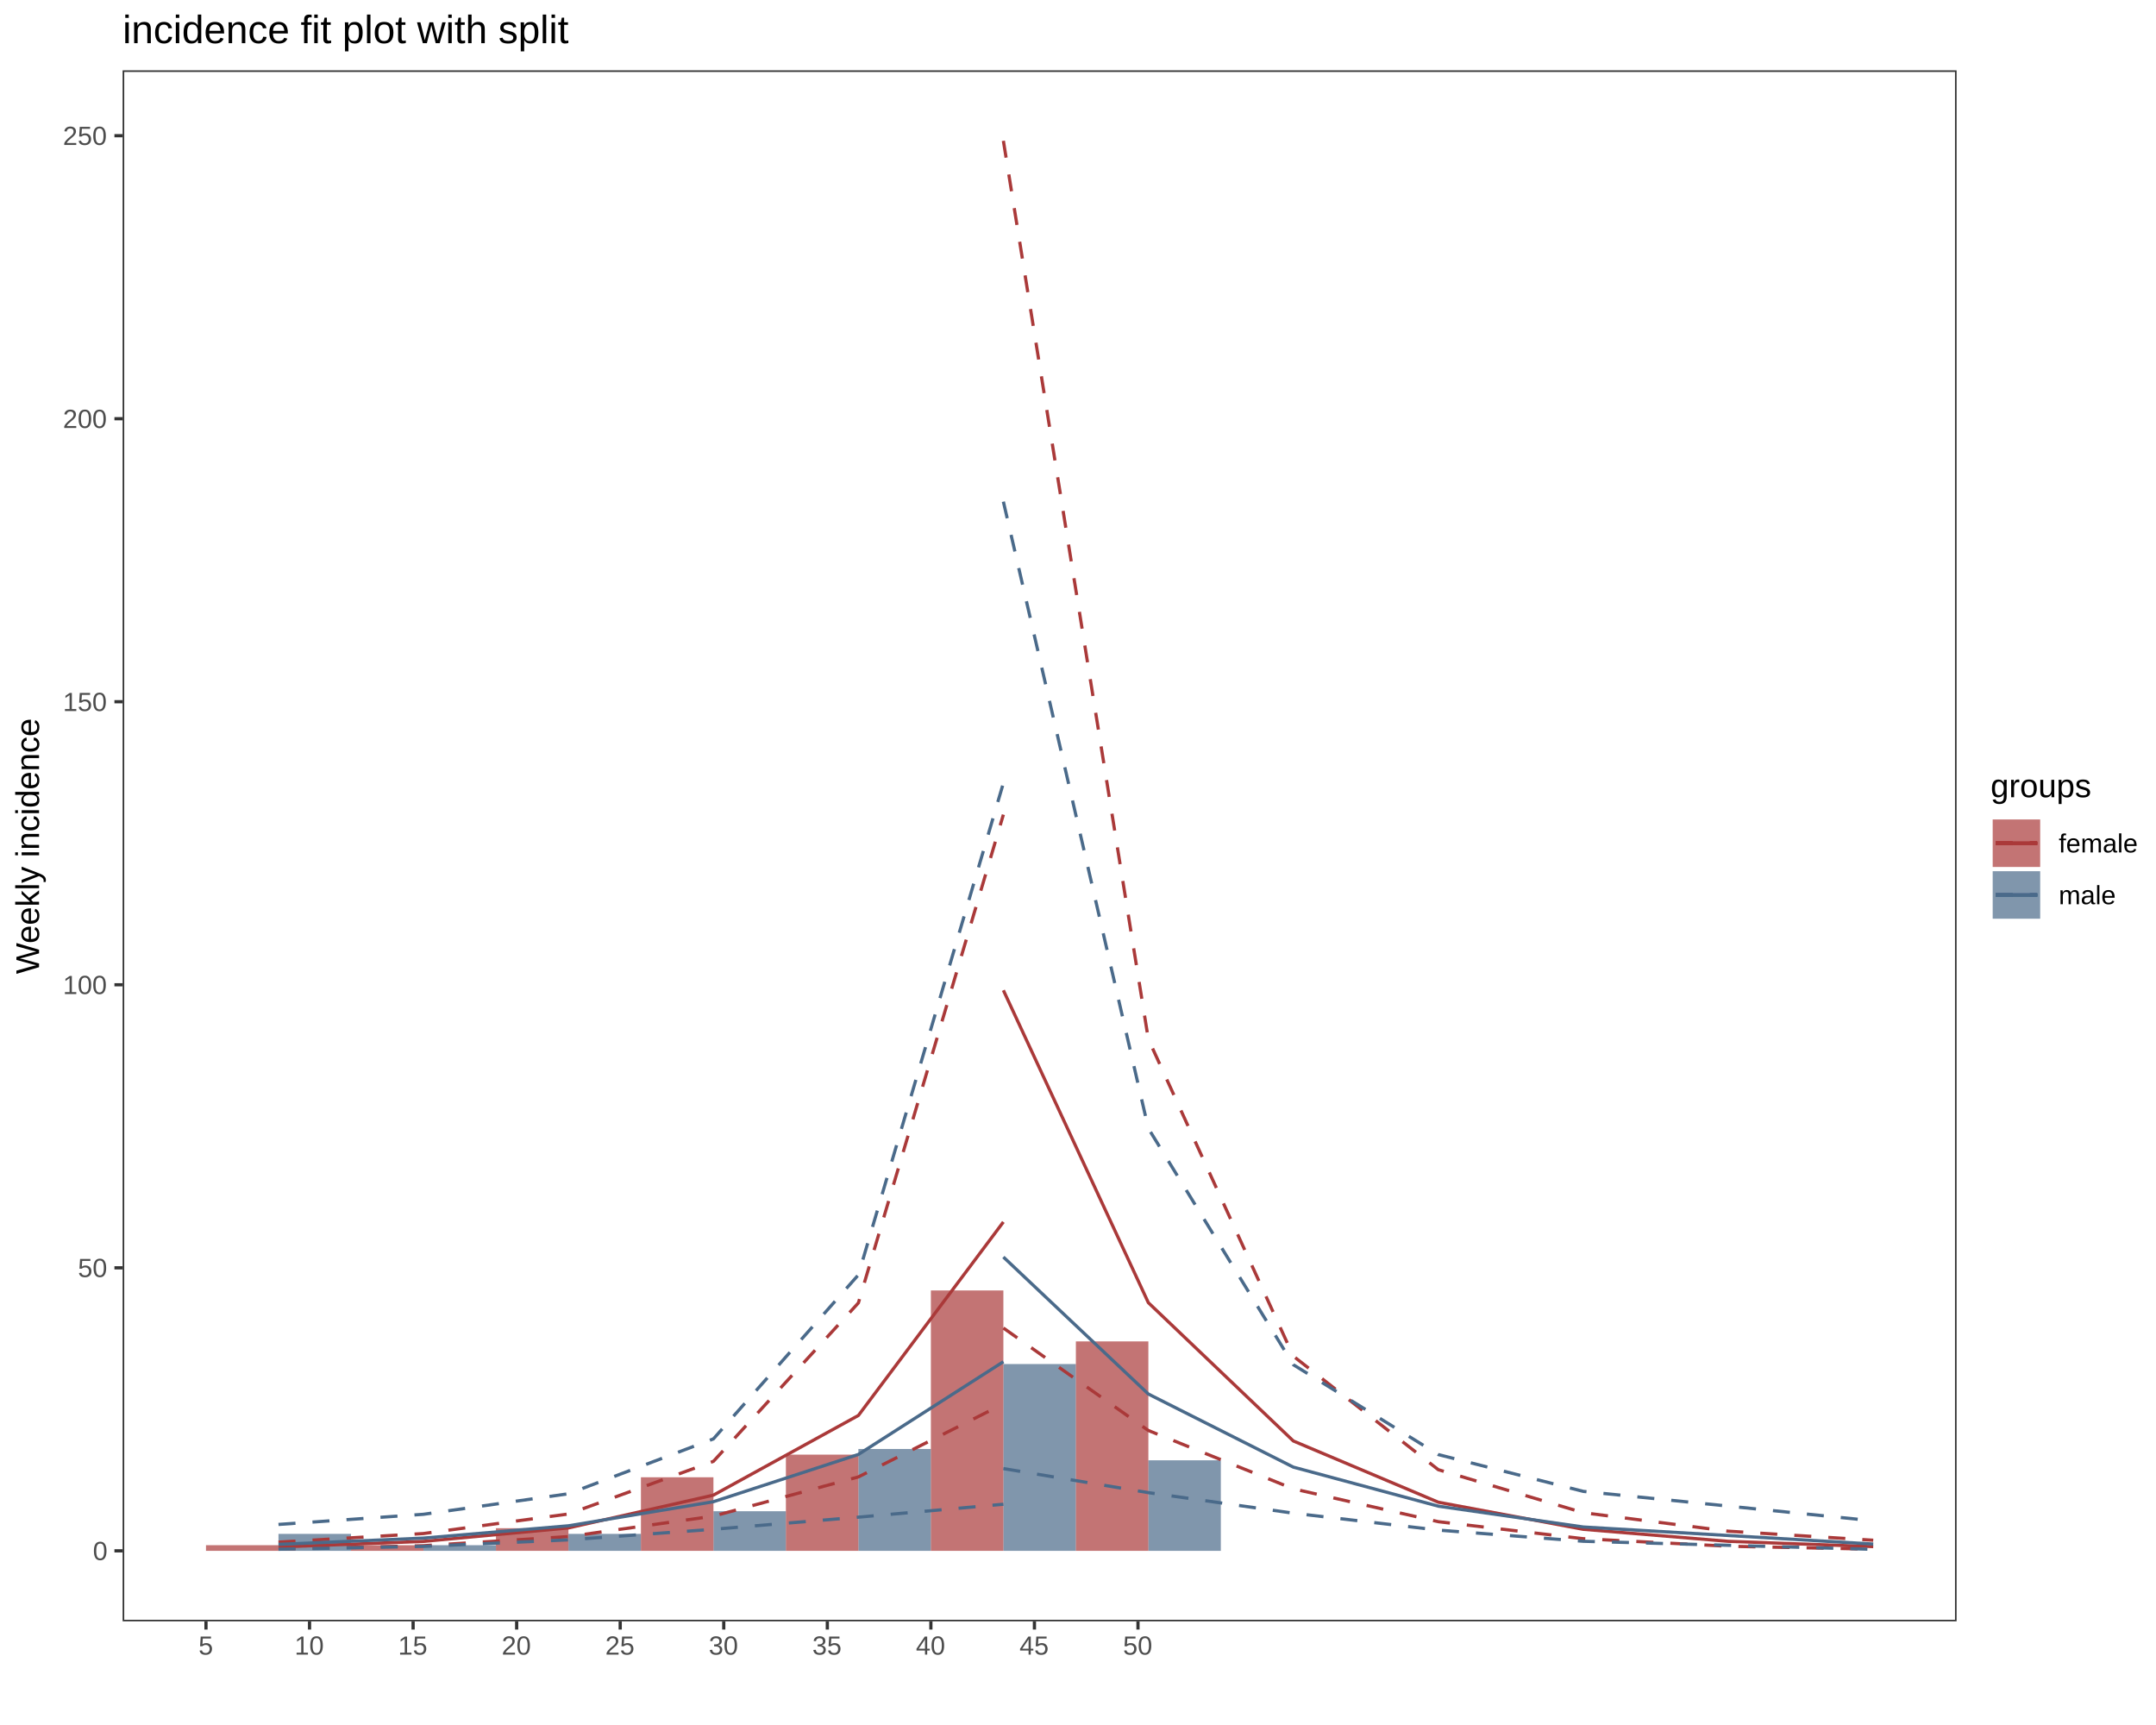
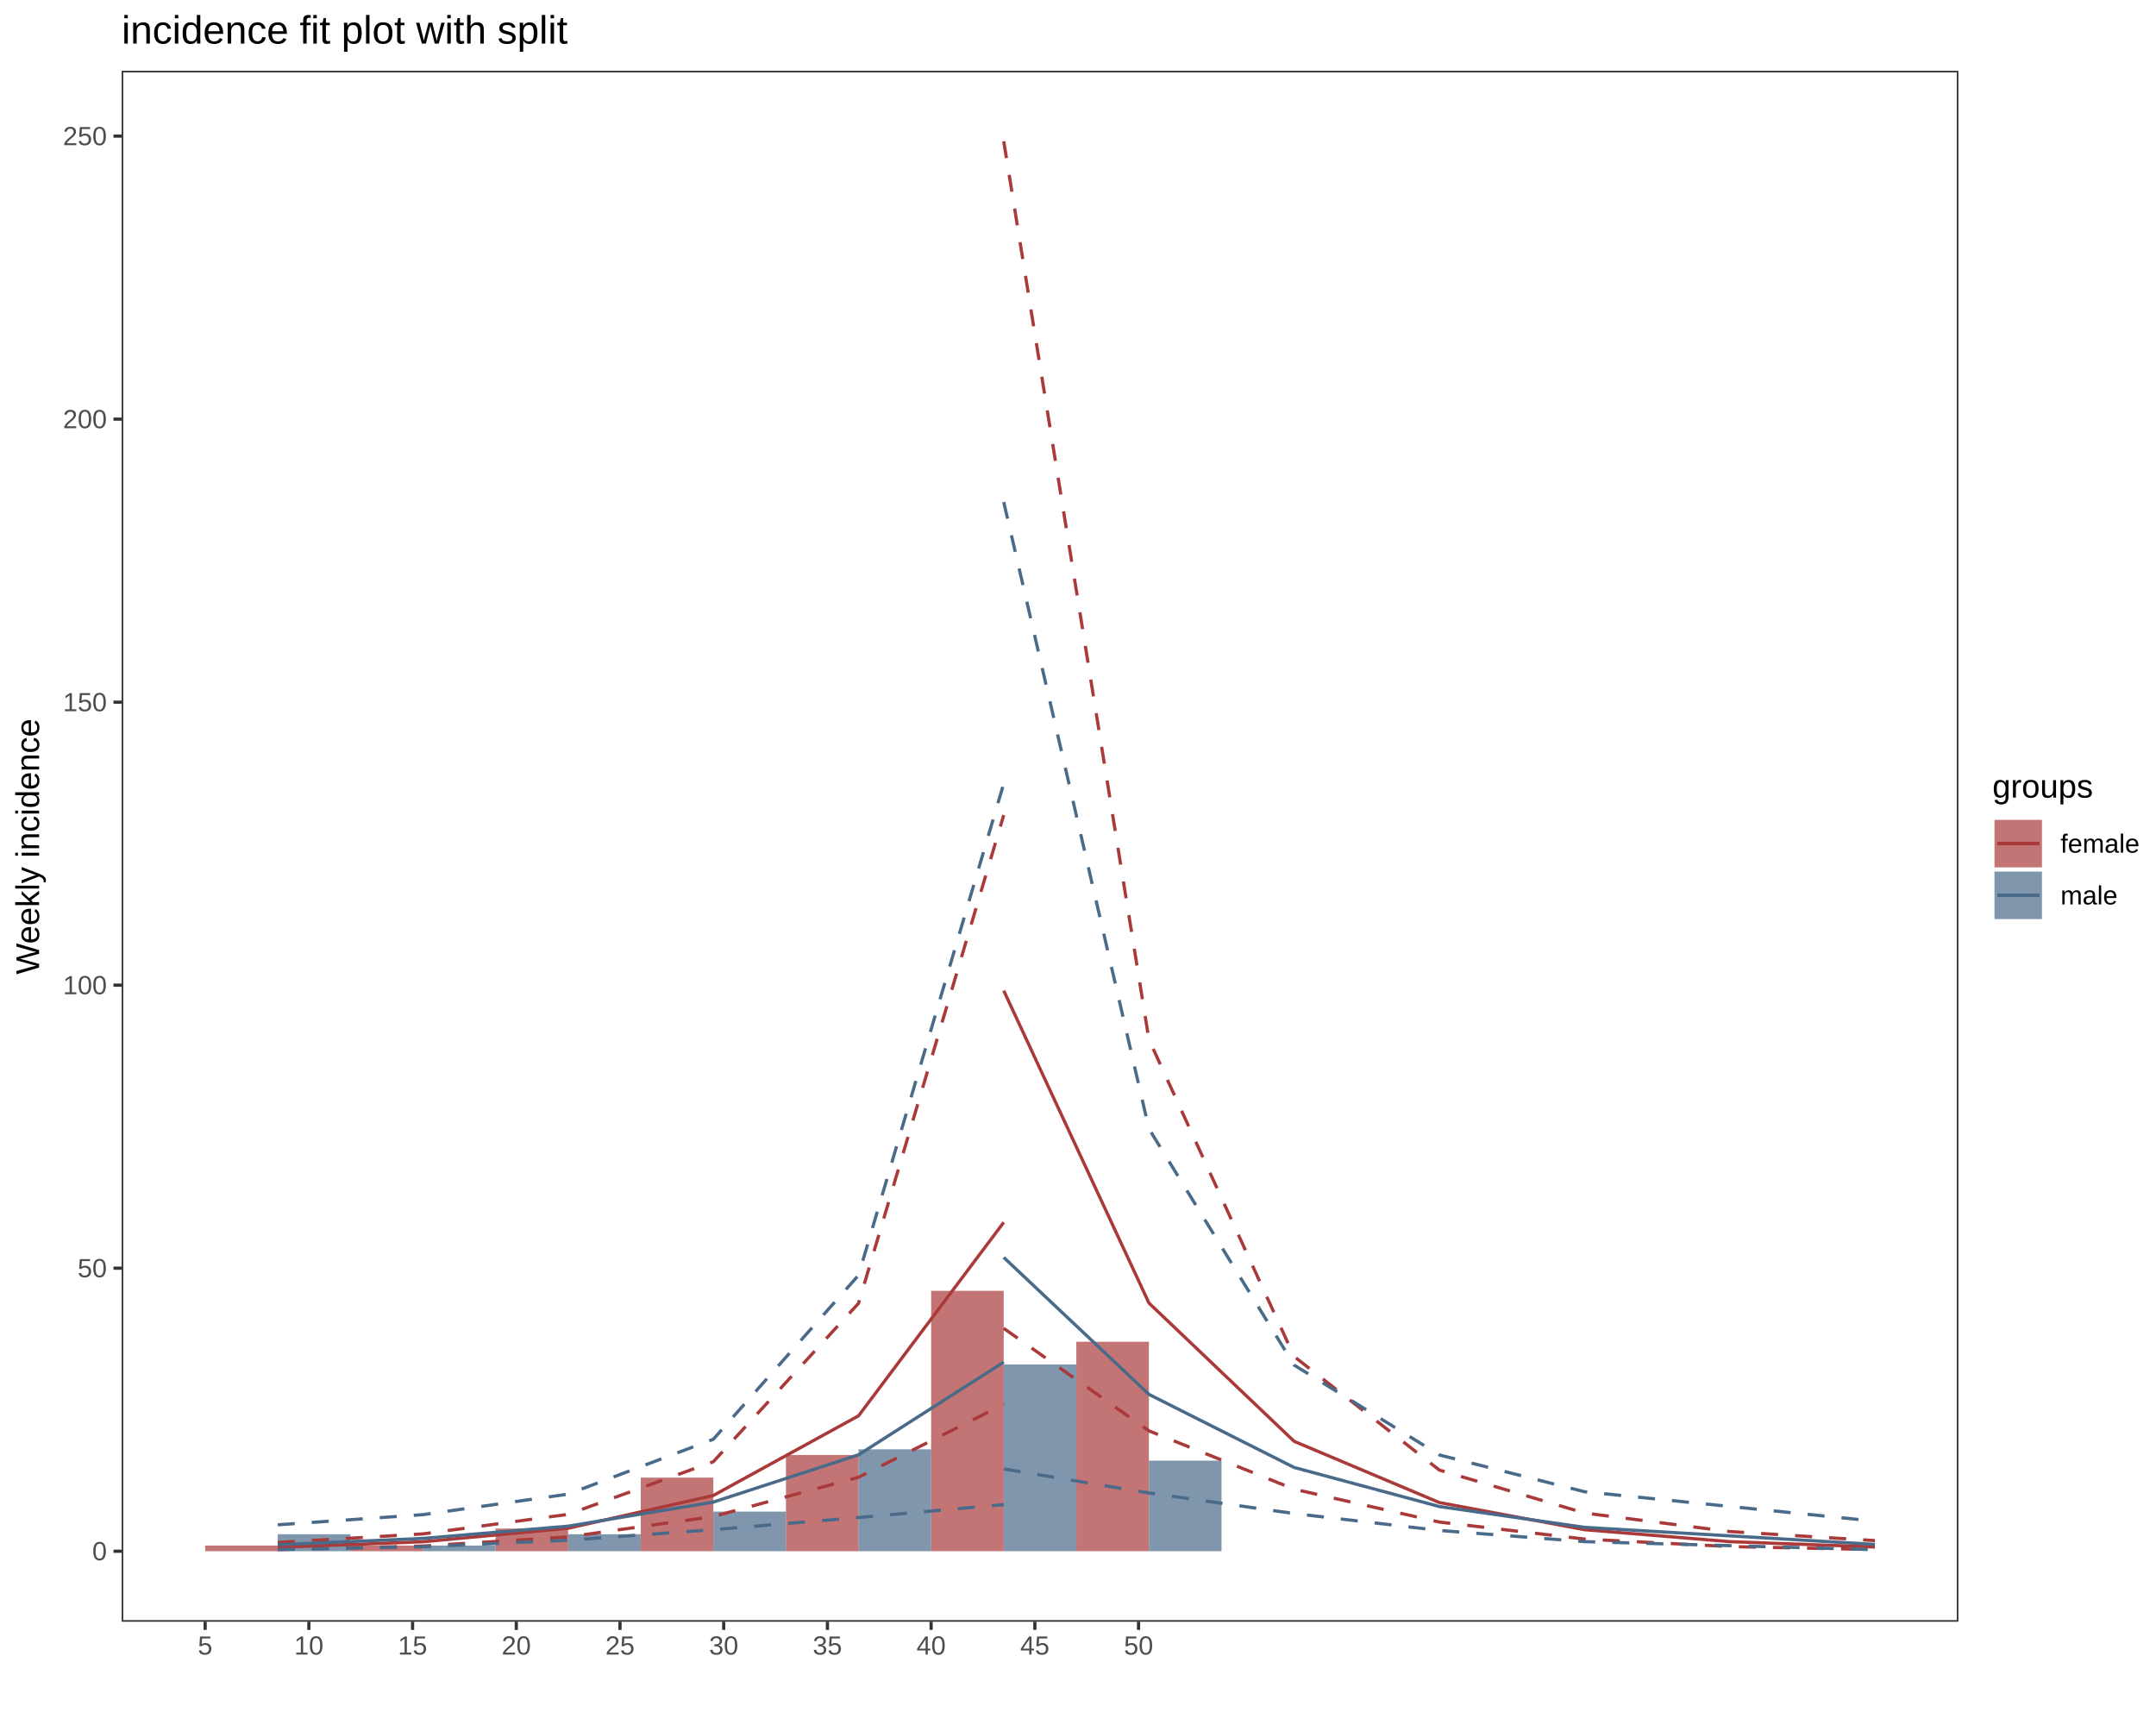
<svg xmlns="http://www.w3.org/2000/svg" viewBox="0 0 720.00 576.00">
  <defs>
    <style type="text/css">
    line, polyline, path, rect, circle {
      fill: none;
      stroke: #000000;
      stroke-linecap: round;
      stroke-linejoin: round;
      stroke-miterlimit: 10.00;
    }
  </style>
  </defs>
  <rect width="100%" height="100%" style="stroke: none; fill: #FFFFFF;" />
  <rect x="0.00" y="0.00" width="720.00" height="576.00" style="stroke-width: 1.07; stroke: #FFFFFF; fill: #FFFFFF;" />
  <defs>
-     <clipPath id="cpNDAuOTUzNHw2NTMuNDA5fDU0MS4zOTF8MjMuNDc2Nw==">
-       <rect x="40.95" y="23.48" width="612.46" height="517.91" />
+     <clipPath id="cpNDAuNjMwOXw2NTQuMDF8NTQxLjUwN3wyMy42MjY1">
+       <rect x="40.63" y="23.63" width="613.38" height="517.88" />
    </clipPath>
  </defs>
-   <rect x="40.95" y="23.48" width="612.46" height="517.91" style="stroke-width: 1.07; stroke: none; fill: #FFFFFF;" clip-path="url(#cpNDAuOTUzNHw2NTMuNDA5fDU0MS4zOTF8MjMuNDc2Nw==)" />
-   <rect x="93.00" y="512.18" width="24.21" height="5.67" style="stroke-width: 1.07; stroke: none; stroke-linecap: butt; fill: #4A6A8A; fill-opacity: 0.70;" clip-path="url(#cpNDAuOTUzNHw2NTMuNDA5fDU0MS4zOTF8MjMuNDc2Nw==)" />
-   <rect x="68.79" y="515.96" width="24.21" height="1.89" style="stroke-width: 1.07; stroke: none; stroke-linecap: butt; fill: #AA3939; fill-opacity: 0.70;" clip-path="url(#cpNDAuOTUzNHw2NTMuNDA5fDU0MS4zOTF8MjMuNDc2Nw==)" />
-   <rect x="141.42" y="515.96" width="24.21" height="1.89" style="stroke-width: 1.07; stroke: none; stroke-linecap: butt; fill: #4A6A8A; fill-opacity: 0.70;" clip-path="url(#cpNDAuOTUzNHw2NTMuNDA5fDU0MS4zOTF8MjMuNDc2Nw==)" />
-   <rect x="117.21" y="515.96" width="24.21" height="1.89" style="stroke-width: 1.07; stroke: none; stroke-linecap: butt; fill: #AA3939; fill-opacity: 0.70;" clip-path="url(#cpNDAuOTUzNHw2NTMuNDA5fDU0MS4zOTF8MjMuNDc2Nw==)" />
-   <rect x="189.83" y="512.18" width="24.21" height="5.67" style="stroke-width: 1.07; stroke: none; stroke-linecap: butt; fill: #4A6A8A; fill-opacity: 0.70;" clip-path="url(#cpNDAuOTUzNHw2NTMuNDA5fDU0MS4zOTF8MjMuNDc2Nw==)" />
-   <rect x="165.62" y="510.29" width="24.21" height="7.56" style="stroke-width: 1.07; stroke: none; stroke-linecap: butt; fill: #AA3939; fill-opacity: 0.70;" clip-path="url(#cpNDAuOTUzNHw2NTMuNDA5fDU0MS4zOTF8MjMuNDc2Nw==)" />
-   <rect x="238.25" y="504.62" width="24.21" height="13.23" style="stroke-width: 1.07; stroke: none; stroke-linecap: butt; fill: #4A6A8A; fill-opacity: 0.70;" clip-path="url(#cpNDAuOTUzNHw2NTMuNDA5fDU0MS4zOTF8MjMuNDc2Nw==)" />
-   <rect x="214.04" y="493.28" width="24.21" height="24.57" style="stroke-width: 1.07; stroke: none; stroke-linecap: butt; fill: #AA3939; fill-opacity: 0.70;" clip-path="url(#cpNDAuOTUzNHw2NTMuNDA5fDU0MS4zOTF8MjMuNDc2Nw==)" />
-   <rect x="286.66" y="483.83" width="24.21" height="34.02" style="stroke-width: 1.07; stroke: none; stroke-linecap: butt; fill: #4A6A8A; fill-opacity: 0.70;" clip-path="url(#cpNDAuOTUzNHw2NTMuNDA5fDU0MS4zOTF8MjMuNDc2Nw==)" />
-   <rect x="262.45" y="485.72" width="24.21" height="32.13" style="stroke-width: 1.07; stroke: none; stroke-linecap: butt; fill: #AA3939; fill-opacity: 0.70;" clip-path="url(#cpNDAuOTUzNHw2NTMuNDA5fDU0MS4zOTF8MjMuNDc2Nw==)" />
-   <rect x="335.08" y="455.47" width="24.21" height="62.38" style="stroke-width: 1.07; stroke: none; stroke-linecap: butt; fill: #4A6A8A; fill-opacity: 0.70;" clip-path="url(#cpNDAuOTUzNHw2NTMuNDA5fDU0MS4zOTF8MjMuNDc2Nw==)" />
-   <rect x="310.87" y="430.90" width="24.21" height="86.95" style="stroke-width: 1.07; stroke: none; stroke-linecap: butt; fill: #AA3939; fill-opacity: 0.70;" clip-path="url(#cpNDAuOTUzNHw2NTMuNDA5fDU0MS4zOTF8MjMuNDc2Nw==)" />
-   <rect x="383.49" y="487.61" width="24.21" height="30.24" style="stroke-width: 1.07; stroke: none; stroke-linecap: butt; fill: #4A6A8A; fill-opacity: 0.70;" clip-path="url(#cpNDAuOTUzNHw2NTMuNDA5fDU0MS4zOTF8MjMuNDc2Nw==)" />
-   <rect x="359.29" y="447.91" width="24.21" height="69.94" style="stroke-width: 1.07; stroke: none; stroke-linecap: butt; fill: #AA3939; fill-opacity: 0.70;" clip-path="url(#cpNDAuOTUzNHw2NTMuNDA5fDU0MS4zOTF8MjMuNDc2Nw==)" />
-   <polyline points="93.00,516.55 141.42,514.69 189.83,510.19 238.25,499.24 286.66,472.64 335.08,408.03 " style="stroke-width: 1.07; stroke: #AA3939; stroke-linecap: butt;" clip-path="url(#cpNDAuOTUzNHw2NTMuNDA5fDU0MS4zOTF8MjMuNDc2Nw==)" />
-   <polyline points="93.00,517.27 141.42,516.13 189.83,513.08 238.25,506.26 286.66,493.16 335.08,468.78 " style="stroke-width: 1.07; stroke: #AA3939; stroke-dasharray: 5.69,5.69; stroke-linecap: butt;" clip-path="url(#cpNDAuOTUzNHw2NTMuNDA5fDU0MS4zOTF8MjMuNDc2Nw==)" />
-   <polyline points="93.00,514.94 141.42,512.07 189.83,505.54 238.25,487.96 286.66,435.06 335.08,272.02 " style="stroke-width: 1.07; stroke: #AA3939; stroke-dasharray: 5.69,5.69; stroke-linecap: butt;" clip-path="url(#cpNDAuOTUzNHw2NTMuNDA5fDU0MS4zOTF8MjMuNDc2Nw==)" />
-   <polyline points="335.08,330.67 383.49,434.98 431.91,481.16 480.32,501.61 528.74,510.66 577.15,514.67 625.57,516.44 " style="stroke-width: 1.07; stroke: #AA3939; stroke-linecap: butt;" clip-path="url(#cpNDAuOTUzNHw2NTMuNDA5fDU0MS4zOTF8MjMuNDc2Nw==)" />
-   <polyline points="335.08,443.44 383.49,477.66 431.91,497.14 480.32,508.11 528.74,513.79 577.15,516.31 625.57,517.29 " style="stroke-width: 1.07; stroke: #AA3939; stroke-dasharray: 5.69,5.69; stroke-linecap: butt;" clip-path="url(#cpNDAuOTUzNHw2NTMuNDA5fDU0MS4zOTF8MjMuNDc2Nw==)" />
-   <polyline points="335.08,47.02 383.49,346.98 431.91,452.84 480.32,490.75 528.74,505.11 577.15,511.28 625.57,514.30 " style="stroke-width: 1.07; stroke: #AA3939; stroke-dasharray: 5.69,5.69; stroke-linecap: butt;" clip-path="url(#cpNDAuOTUzNHw2NTMuNDA5fDU0MS4zOTF8MjMuNDc2Nw==)" />
-   <polyline points="93.00,515.68 141.42,513.59 189.83,509.48 238.25,501.44 286.66,485.66 335.08,454.69 " style="stroke-width: 1.07; stroke: #4A6A8A; stroke-linecap: butt;" clip-path="url(#cpNDAuOTUzNHw2NTMuNDA5fDU0MS4zOTF8MjMuNDc2Nw==)" />
-   <polyline points="93.00,517.31 141.42,516.36 189.83,514.18 238.25,510.65 286.66,506.60 335.08,502.29 " style="stroke-width: 1.07; stroke: #4A6A8A; stroke-dasharray: 5.69,5.69; stroke-linecap: butt;" clip-path="url(#cpNDAuOTUzNHw2NTMuNDA5fDU0MS4zOTF8MjMuNDc2Nw==)" />
-   <polyline points="93.00,509.03 141.42,505.64 189.83,498.79 238.25,480.46 286.66,425.69 335.08,261.48 " style="stroke-width: 1.07; stroke: #4A6A8A; stroke-dasharray: 5.69,5.69; stroke-linecap: butt;" clip-path="url(#cpNDAuOTUzNHw2NTMuNDA5fDU0MS4zOTF8MjMuNDc2Nw==)" />
-   <polyline points="335.08,419.74 383.49,465.48 431.91,489.89 480.32,502.93 528.74,509.88 625.57,515.58 " style="stroke-width: 1.07; stroke: #4A6A8A; stroke-linecap: butt;" clip-path="url(#cpNDAuOTUzNHw2NTMuNDA5fDU0MS4zOTF8MjMuNDc2Nw==)" />
-   <polyline points="335.08,490.38 383.49,498.41 431.91,505.27 480.32,510.92 528.74,514.65 625.57,517.34 " style="stroke-width: 1.07; stroke: #4A6A8A; stroke-dasharray: 5.69,5.69; stroke-linecap: butt;" clip-path="url(#cpNDAuOTUzNHw2NTMuNDA5fDU0MS4zOTF8MjMuNDc2Nw==)" />
-   <polyline points="335.08,167.51 383.49,376.78 431.91,455.70 480.32,485.70 528.74,497.99 625.57,507.82 " style="stroke-width: 1.07; stroke: #4A6A8A; stroke-dasharray: 5.69,5.69; stroke-linecap: butt;" clip-path="url(#cpNDAuOTUzNHw2NTMuNDA5fDU0MS4zOTF8MjMuNDc2Nw==)" />
-   <rect x="40.95" y="23.48" width="612.46" height="517.91" style="stroke-width: 1.07; stroke: #333333;" clip-path="url(#cpNDAuOTUzNHw2NTMuNDA5fDU0MS4zOTF8MjMuNDc2Nw==)" />
+   <rect x="40.63" y="23.63" width="613.38" height="517.88" style="stroke-width: 1.07; stroke: none; fill: #FFFFFF;" clip-path="url(#cpNDAuNjMwOXw2NTQuMDF8NTQxLjUwN3wyMy42MjY1)" />
+   <rect x="92.76" y="512.30" width="24.24" height="5.67" style="stroke-width: 1.07; stroke: none; stroke-linecap: butt; fill: #4A6A8A; fill-opacity: 0.70;" clip-path="url(#cpNDAuNjMwOXw2NTQuMDF8NTQxLjUwN3wyMy42MjY1)" />
+   <rect x="68.51" y="516.08" width="24.24" height="1.89" style="stroke-width: 1.07; stroke: none; stroke-linecap: butt; fill: #AA3939; fill-opacity: 0.70;" clip-path="url(#cpNDAuNjMwOXw2NTQuMDF8NTQxLjUwN3wyMy42MjY1)" />
+   <rect x="141.24" y="516.08" width="24.24" height="1.89" style="stroke-width: 1.07; stroke: none; stroke-linecap: butt; fill: #4A6A8A; fill-opacity: 0.70;" clip-path="url(#cpNDAuNjMwOXw2NTQuMDF8NTQxLjUwN3wyMy42MjY1)" />
+   <rect x="117.00" y="516.08" width="24.24" height="1.89" style="stroke-width: 1.07; stroke: none; stroke-linecap: butt; fill: #AA3939; fill-opacity: 0.70;" clip-path="url(#cpNDAuNjMwOXw2NTQuMDF8NTQxLjUwN3wyMy42MjY1)" />
+   <rect x="189.73" y="512.30" width="24.24" height="5.67" style="stroke-width: 1.07; stroke: none; stroke-linecap: butt; fill: #4A6A8A; fill-opacity: 0.70;" clip-path="url(#cpNDAuNjMwOXw2NTQuMDF8NTQxLjUwN3wyMy42MjY1)" />
+   <rect x="165.49" y="510.41" width="24.24" height="7.56" style="stroke-width: 1.07; stroke: none; stroke-linecap: butt; fill: #AA3939; fill-opacity: 0.70;" clip-path="url(#cpNDAuNjMwOXw2NTQuMDF8NTQxLjUwN3wyMy42MjY1)" />
+   <rect x="238.22" y="504.74" width="24.24" height="13.23" style="stroke-width: 1.07; stroke: none; stroke-linecap: butt; fill: #4A6A8A; fill-opacity: 0.70;" clip-path="url(#cpNDAuNjMwOXw2NTQuMDF8NTQxLjUwN3wyMy42MjY1)" />
+   <rect x="213.98" y="493.40" width="24.24" height="24.57" style="stroke-width: 1.07; stroke: none; stroke-linecap: butt; fill: #AA3939; fill-opacity: 0.70;" clip-path="url(#cpNDAuNjMwOXw2NTQuMDF8NTQxLjUwN3wyMy42MjY1)" />
+   <rect x="286.71" y="483.95" width="24.24" height="34.02" style="stroke-width: 1.07; stroke: none; stroke-linecap: butt; fill: #4A6A8A; fill-opacity: 0.70;" clip-path="url(#cpNDAuNjMwOXw2NTQuMDF8NTQxLjUwN3wyMy42MjY1)" />
+   <rect x="262.47" y="485.84" width="24.24" height="32.13" style="stroke-width: 1.07; stroke: none; stroke-linecap: butt; fill: #AA3939; fill-opacity: 0.70;" clip-path="url(#cpNDAuNjMwOXw2NTQuMDF8NTQxLjUwN3wyMy42MjY1)" />
+   <rect x="335.20" y="455.60" width="24.24" height="62.37" style="stroke-width: 1.07; stroke: none; stroke-linecap: butt; fill: #4A6A8A; fill-opacity: 0.70;" clip-path="url(#cpNDAuNjMwOXw2NTQuMDF8NTQxLjUwN3wyMy42MjY1)" />
+   <rect x="310.95" y="431.02" width="24.24" height="86.94" style="stroke-width: 1.07; stroke: none; stroke-linecap: butt; fill: #AA3939; fill-opacity: 0.70;" clip-path="url(#cpNDAuNjMwOXw2NTQuMDF8NTQxLjUwN3wyMy42MjY1)" />
+   <rect x="383.69" y="487.73" width="24.24" height="30.24" style="stroke-width: 1.07; stroke: none; stroke-linecap: butt; fill: #4A6A8A; fill-opacity: 0.70;" clip-path="url(#cpNDAuNjMwOXw2NTQuMDF8NTQxLjUwN3wyMy42MjY1)" />
+   <rect x="359.44" y="448.03" width="24.24" height="69.93" style="stroke-width: 1.07; stroke: none; stroke-linecap: butt; fill: #AA3939; fill-opacity: 0.70;" clip-path="url(#cpNDAuNjMwOXw2NTQuMDF8NTQxLjUwN3wyMy42MjY1)" />
+   <polyline points="92.76,516.67 141.24,514.81 189.73,510.30 238.22,499.35 286.71,472.76 335.20,408.15 " style="stroke-width: 1.07; stroke: #AA3939; stroke-linecap: butt;" clip-path="url(#cpNDAuNjMwOXw2NTQuMDF8NTQxLjUwN3wyMy42MjY1)" />
+   <polyline points="92.76,517.39 141.24,516.24 189.73,513.19 238.22,506.38 286.71,493.28 335.20,468.91 " style="stroke-width: 1.07; stroke: #AA3939; stroke-dasharray: 5.69,5.69; stroke-linecap: butt;" clip-path="url(#cpNDAuNjMwOXw2NTQuMDF8NTQxLjUwN3wyMy42MjY1)" />
+   <polyline points="92.76,515.06 141.24,512.19 189.73,505.66 238.22,488.08 286.71,435.18 335.20,272.16 " style="stroke-width: 1.07; stroke: #AA3939; stroke-dasharray: 5.69,5.69; stroke-linecap: butt;" clip-path="url(#cpNDAuNjMwOXw2NTQuMDF8NTQxLjUwN3wyMy42MjY1)" />
+   <polyline points="335.20,330.80 383.69,435.10 432.18,481.28 480.66,501.72 529.15,510.78 577.64,514.78 626.13,516.56 " style="stroke-width: 1.07; stroke: #AA3939; stroke-linecap: butt;" clip-path="url(#cpNDAuNjMwOXw2NTQuMDF8NTQxLjUwN3wyMy42MjY1)" />
+   <polyline points="335.20,443.56 383.69,477.78 432.18,497.26 480.66,508.23 529.15,513.91 577.64,516.42 626.13,517.41 " style="stroke-width: 1.07; stroke: #AA3939; stroke-dasharray: 5.69,5.69; stroke-linecap: butt;" clip-path="url(#cpNDAuNjMwOXw2NTQuMDF8NTQxLjUwN3wyMy42MjY1)" />
+   <polyline points="335.20,47.17 383.69,347.11 432.18,452.96 480.66,490.87 529.15,505.22 577.64,511.40 626.13,514.42 " style="stroke-width: 1.07; stroke: #AA3939; stroke-dasharray: 5.69,5.69; stroke-linecap: butt;" clip-path="url(#cpNDAuNjMwOXw2NTQuMDF8NTQxLjUwN3wyMy42MjY1)" />
+   <polyline points="92.76,515.79 141.24,513.70 189.73,509.60 238.22,501.56 286.71,485.78 335.20,454.82 " style="stroke-width: 1.07; stroke: #4A6A8A; stroke-linecap: butt;" clip-path="url(#cpNDAuNjMwOXw2NTQuMDF8NTQxLjUwN3wyMy42MjY1)" />
+   <polyline points="92.76,517.43 141.24,516.48 189.73,514.30 238.22,510.77 286.71,506.72 335.20,502.41 " style="stroke-width: 1.07; stroke: #4A6A8A; stroke-dasharray: 5.69,5.69; stroke-linecap: butt;" clip-path="url(#cpNDAuNjMwOXw2NTQuMDF8NTQxLjUwN3wyMy42MjY1)" />
+   <polyline points="92.76,509.15 141.24,505.76 189.73,498.91 238.22,480.58 286.71,425.81 335.20,261.62 " style="stroke-width: 1.07; stroke: #4A6A8A; stroke-dasharray: 5.69,5.69; stroke-linecap: butt;" clip-path="url(#cpNDAuNjMwOXw2NTQuMDF8NTQxLjUwN3wyMy42MjY1)" />
+   <polyline points="335.20,419.87 383.69,465.60 432.18,490.01 480.66,503.05 529.15,510.00 626.13,515.70 " style="stroke-width: 1.07; stroke: #4A6A8A; stroke-linecap: butt;" clip-path="url(#cpNDAuNjMwOXw2NTQuMDF8NTQxLjUwN3wyMy42MjY1)" />
+   <polyline points="335.20,490.50 383.69,498.53 432.18,505.39 480.66,511.04 529.15,514.77 626.13,517.45 " style="stroke-width: 1.07; stroke: #4A6A8A; stroke-dasharray: 5.69,5.69; stroke-linecap: butt;" clip-path="url(#cpNDAuNjMwOXw2NTQuMDF8NTQxLjUwN3wyMy42MjY1)" />
+   <polyline points="335.20,167.65 383.69,376.91 432.18,455.83 480.66,485.82 529.15,498.11 626.13,507.93 " style="stroke-width: 1.07; stroke: #4A6A8A; stroke-dasharray: 5.69,5.69; stroke-linecap: butt;" clip-path="url(#cpNDAuNjMwOXw2NTQuMDF8NTQxLjUwN3wyMy42MjY1)" />
+   <rect x="40.63" y="23.63" width="613.38" height="517.88" style="stroke-width: 1.07; stroke: #333333;" clip-path="url(#cpNDAuNjMwOXw2NTQuMDF8NTQxLjUwN3wyMy42MjY1)" />
  <defs>
    <clipPath id="cpMHw3MjB8NTc2fDA=">
      <rect x="0.00" y="0.00" width="720.00" height="576.00" />
    </clipPath>
  </defs>
  <g clip-path="url(#cpMHw3MjB8NTc2fDA=)">
-     <text x="31.02" y="520.94" style="font-size: 8.80px; fill: #4D4D4D; font-family: Liberation Sans;" textLength="5.01px" lengthAdjust="spacingAndGlyphs">0</text>
+     <text x="30.81" y="520.99" style="font-size: 8.80px; fill: #4D4D4D; font-family: Liberation Sans;" textLength="4.89px" lengthAdjust="spacingAndGlyphs">0</text>
  </g>
  <g clip-path="url(#cpMHw3MjB8NTc2fDA=)">
-     <text x="26.01" y="426.43" style="font-size: 8.80px; fill: #4D4D4D; font-family: Liberation Sans;" textLength="10.01px" lengthAdjust="spacingAndGlyphs">50</text>
+     <text x="25.91" y="426.49" style="font-size: 8.80px; fill: #4D4D4D; font-family: Liberation Sans;" textLength="9.79px" lengthAdjust="spacingAndGlyphs">50</text>
  </g>
  <g clip-path="url(#cpMHw3MjB8NTc2fDA=)">
-     <text x="21.01" y="331.93" style="font-size: 8.80px; fill: #4D4D4D; font-family: Liberation Sans;" textLength="15.02px" lengthAdjust="spacingAndGlyphs">100</text>
+     <text x="21.02" y="331.99" style="font-size: 8.80px; fill: #4D4D4D; font-family: Liberation Sans;" textLength="14.68px" lengthAdjust="spacingAndGlyphs">100</text>
  </g>
  <g clip-path="url(#cpMHw3MjB8NTc2fDA=)">
-     <text x="21.01" y="237.42" style="font-size: 8.80px; fill: #4D4D4D; font-family: Liberation Sans;" textLength="15.02px" lengthAdjust="spacingAndGlyphs">150</text>
+     <text x="21.02" y="237.49" style="font-size: 8.80px; fill: #4D4D4D; font-family: Liberation Sans;" textLength="14.68px" lengthAdjust="spacingAndGlyphs">150</text>
  </g>
  <g clip-path="url(#cpMHw3MjB8NTc2fDA=)">
-     <text x="21.01" y="142.91" style="font-size: 8.80px; fill: #4D4D4D; font-family: Liberation Sans;" textLength="15.02px" lengthAdjust="spacingAndGlyphs">200</text>
+     <text x="21.02" y="142.98" style="font-size: 8.80px; fill: #4D4D4D; font-family: Liberation Sans;" textLength="14.68px" lengthAdjust="spacingAndGlyphs">200</text>
  </g>
  <g clip-path="url(#cpMHw3MjB8NTc2fDA=)">
-     <text x="21.01" y="48.40" style="font-size: 8.80px; fill: #4D4D4D; font-family: Liberation Sans;" textLength="15.02px" lengthAdjust="spacingAndGlyphs">250</text>
+     <text x="21.02" y="48.48" style="font-size: 8.80px; fill: #4D4D4D; font-family: Liberation Sans;" textLength="14.68px" lengthAdjust="spacingAndGlyphs">250</text>
  </g>
-   <polyline points="38.21,517.85 40.95,517.85 " style="stroke-width: 1.07; stroke: #333333; stroke-linecap: butt;" clip-path="url(#cpMHw3MjB8NTc2fDA=)" />
-   <polyline points="38.21,423.34 40.95,423.34 " style="stroke-width: 1.07; stroke: #333333; stroke-linecap: butt;" clip-path="url(#cpMHw3MjB8NTc2fDA=)" />
-   <polyline points="38.21,328.83 40.95,328.83 " style="stroke-width: 1.07; stroke: #333333; stroke-linecap: butt;" clip-path="url(#cpMHw3MjB8NTc2fDA=)" />
-   <polyline points="38.21,234.32 40.95,234.32 " style="stroke-width: 1.07; stroke: #333333; stroke-linecap: butt;" clip-path="url(#cpMHw3MjB8NTc2fDA=)" />
-   <polyline points="38.21,139.81 40.95,139.81 " style="stroke-width: 1.07; stroke: #333333; stroke-linecap: butt;" clip-path="url(#cpMHw3MjB8NTc2fDA=)" />
-   <polyline points="38.21,45.31 40.95,45.31 " style="stroke-width: 1.07; stroke: #333333; stroke-linecap: butt;" clip-path="url(#cpMHw3MjB8NTc2fDA=)" />
-   <polyline points="68.79,544.13 68.79,541.39 " style="stroke-width: 1.07; stroke: #333333; stroke-linecap: butt;" clip-path="url(#cpMHw3MjB8NTc2fDA=)" />
-   <polyline points="103.37,544.13 103.37,541.39 " style="stroke-width: 1.07; stroke: #333333; stroke-linecap: butt;" clip-path="url(#cpMHw3MjB8NTc2fDA=)" />
-   <polyline points="137.96,544.13 137.96,541.39 " style="stroke-width: 1.07; stroke: #333333; stroke-linecap: butt;" clip-path="url(#cpMHw3MjB8NTc2fDA=)" />
-   <polyline points="172.54,544.13 172.54,541.39 " style="stroke-width: 1.07; stroke: #333333; stroke-linecap: butt;" clip-path="url(#cpMHw3MjB8NTc2fDA=)" />
-   <polyline points="207.12,544.13 207.12,541.39 " style="stroke-width: 1.07; stroke: #333333; stroke-linecap: butt;" clip-path="url(#cpMHw3MjB8NTc2fDA=)" />
-   <polyline points="241.70,544.13 241.70,541.39 " style="stroke-width: 1.07; stroke: #333333; stroke-linecap: butt;" clip-path="url(#cpMHw3MjB8NTc2fDA=)" />
-   <polyline points="276.29,544.13 276.29,541.39 " style="stroke-width: 1.07; stroke: #333333; stroke-linecap: butt;" clip-path="url(#cpMHw3MjB8NTc2fDA=)" />
-   <polyline points="310.87,544.13 310.87,541.39 " style="stroke-width: 1.07; stroke: #333333; stroke-linecap: butt;" clip-path="url(#cpMHw3MjB8NTc2fDA=)" />
-   <polyline points="345.45,544.13 345.45,541.39 " style="stroke-width: 1.07; stroke: #333333; stroke-linecap: butt;" clip-path="url(#cpMHw3MjB8NTc2fDA=)" />
-   <polyline points="380.03,544.13 380.03,541.39 " style="stroke-width: 1.07; stroke: #333333; stroke-linecap: butt;" clip-path="url(#cpMHw3MjB8NTc2fDA=)" />
+   <polyline points="37.89,517.97 40.63,517.97 " style="stroke-width: 1.07; stroke: #333333; stroke-linecap: butt;" clip-path="url(#cpMHw3MjB8NTc2fDA=)" />
+   <polyline points="37.89,423.46 40.63,423.46 " style="stroke-width: 1.07; stroke: #333333; stroke-linecap: butt;" clip-path="url(#cpMHw3MjB8NTc2fDA=)" />
+   <polyline points="37.89,328.96 40.63,328.96 " style="stroke-width: 1.07; stroke: #333333; stroke-linecap: butt;" clip-path="url(#cpMHw3MjB8NTc2fDA=)" />
+   <polyline points="37.89,234.46 40.63,234.46 " style="stroke-width: 1.07; stroke: #333333; stroke-linecap: butt;" clip-path="url(#cpMHw3MjB8NTc2fDA=)" />
+   <polyline points="37.89,139.96 40.63,139.96 " style="stroke-width: 1.07; stroke: #333333; stroke-linecap: butt;" clip-path="url(#cpMHw3MjB8NTc2fDA=)" />
+   <polyline points="37.89,45.45 40.63,45.45 " style="stroke-width: 1.07; stroke: #333333; stroke-linecap: butt;" clip-path="url(#cpMHw3MjB8NTc2fDA=)" />
+   <polyline points="68.51,544.25 68.51,541.51 " style="stroke-width: 1.07; stroke: #333333; stroke-linecap: butt;" clip-path="url(#cpMHw3MjB8NTc2fDA=)" />
+   <polyline points="103.15,544.25 103.15,541.51 " style="stroke-width: 1.07; stroke: #333333; stroke-linecap: butt;" clip-path="url(#cpMHw3MjB8NTc2fDA=)" />
+   <polyline points="137.78,544.25 137.78,541.51 " style="stroke-width: 1.07; stroke: #333333; stroke-linecap: butt;" clip-path="url(#cpMHw3MjB8NTc2fDA=)" />
+   <polyline points="172.42,544.25 172.42,541.51 " style="stroke-width: 1.07; stroke: #333333; stroke-linecap: butt;" clip-path="url(#cpMHw3MjB8NTc2fDA=)" />
+   <polyline points="207.05,544.25 207.05,541.51 " style="stroke-width: 1.07; stroke: #333333; stroke-linecap: butt;" clip-path="url(#cpMHw3MjB8NTc2fDA=)" />
+   <polyline points="241.68,544.25 241.68,541.51 " style="stroke-width: 1.07; stroke: #333333; stroke-linecap: butt;" clip-path="url(#cpMHw3MjB8NTc2fDA=)" />
+   <polyline points="276.32,544.25 276.32,541.51 " style="stroke-width: 1.07; stroke: #333333; stroke-linecap: butt;" clip-path="url(#cpMHw3MjB8NTc2fDA=)" />
+   <polyline points="310.95,544.25 310.95,541.51 " style="stroke-width: 1.07; stroke: #333333; stroke-linecap: butt;" clip-path="url(#cpMHw3MjB8NTc2fDA=)" />
+   <polyline points="345.59,544.25 345.59,541.51 " style="stroke-width: 1.07; stroke: #333333; stroke-linecap: butt;" clip-path="url(#cpMHw3MjB8NTc2fDA=)" />
+   <polyline points="380.22,544.25 380.22,541.51 " style="stroke-width: 1.07; stroke: #333333; stroke-linecap: butt;" clip-path="url(#cpMHw3MjB8NTc2fDA=)" />
  <g clip-path="url(#cpMHw3MjB8NTc2fDA=)">
-     <text x="66.29" y="552.51" style="font-size: 8.80px; fill: #4D4D4D; font-family: Liberation Sans;" textLength="5.01px" lengthAdjust="spacingAndGlyphs">5</text>
+     <text x="66.06" y="552.49" style="font-size: 8.80px; fill: #4D4D4D; font-family: Liberation Sans;" textLength="4.89px" lengthAdjust="spacingAndGlyphs">5</text>
  </g>
  <g clip-path="url(#cpMHw3MjB8NTc2fDA=)">
-     <text x="98.37" y="552.51" style="font-size: 8.80px; fill: #4D4D4D; font-family: Liberation Sans;" textLength="10.01px" lengthAdjust="spacingAndGlyphs">10</text>
+     <text x="98.25" y="552.49" style="font-size: 8.80px; fill: #4D4D4D; font-family: Liberation Sans;" textLength="9.79px" lengthAdjust="spacingAndGlyphs">10</text>
  </g>
  <g clip-path="url(#cpMHw3MjB8NTc2fDA=)">
-     <text x="132.95" y="552.51" style="font-size: 8.80px; fill: #4D4D4D; font-family: Liberation Sans;" textLength="10.01px" lengthAdjust="spacingAndGlyphs">15</text>
+     <text x="132.89" y="552.49" style="font-size: 8.80px; fill: #4D4D4D; font-family: Liberation Sans;" textLength="9.79px" lengthAdjust="spacingAndGlyphs">15</text>
  </g>
  <g clip-path="url(#cpMHw3MjB8NTc2fDA=)">
-     <text x="167.53" y="552.51" style="font-size: 8.80px; fill: #4D4D4D; font-family: Liberation Sans;" textLength="10.01px" lengthAdjust="spacingAndGlyphs">20</text>
+     <text x="167.52" y="552.49" style="font-size: 8.80px; fill: #4D4D4D; font-family: Liberation Sans;" textLength="9.79px" lengthAdjust="spacingAndGlyphs">20</text>
  </g>
  <g clip-path="url(#cpMHw3MjB8NTc2fDA=)">
-     <text x="202.12" y="552.51" style="font-size: 8.80px; fill: #4D4D4D; font-family: Liberation Sans;" textLength="10.01px" lengthAdjust="spacingAndGlyphs">25</text>
+     <text x="202.16" y="552.49" style="font-size: 8.80px; fill: #4D4D4D; font-family: Liberation Sans;" textLength="9.79px" lengthAdjust="spacingAndGlyphs">25</text>
  </g>
  <g clip-path="url(#cpMHw3MjB8NTc2fDA=)">
-     <text x="236.70" y="552.51" style="font-size: 8.80px; fill: #4D4D4D; font-family: Liberation Sans;" textLength="10.01px" lengthAdjust="spacingAndGlyphs">30</text>
+     <text x="236.79" y="552.49" style="font-size: 8.80px; fill: #4D4D4D; font-family: Liberation Sans;" textLength="9.79px" lengthAdjust="spacingAndGlyphs">30</text>
  </g>
  <g clip-path="url(#cpMHw3MjB8NTc2fDA=)">
-     <text x="271.28" y="552.51" style="font-size: 8.80px; fill: #4D4D4D; font-family: Liberation Sans;" textLength="10.01px" lengthAdjust="spacingAndGlyphs">35</text>
+     <text x="271.43" y="552.49" style="font-size: 8.80px; fill: #4D4D4D; font-family: Liberation Sans;" textLength="9.79px" lengthAdjust="spacingAndGlyphs">35</text>
  </g>
  <g clip-path="url(#cpMHw3MjB8NTc2fDA=)">
-     <text x="305.86" y="552.51" style="font-size: 8.80px; fill: #4D4D4D; font-family: Liberation Sans;" textLength="10.01px" lengthAdjust="spacingAndGlyphs">40</text>
+     <text x="306.06" y="552.49" style="font-size: 8.80px; fill: #4D4D4D; font-family: Liberation Sans;" textLength="9.79px" lengthAdjust="spacingAndGlyphs">40</text>
  </g>
  <g clip-path="url(#cpMHw3MjB8NTc2fDA=)">
-     <text x="340.45" y="552.51" style="font-size: 8.80px; fill: #4D4D4D; font-family: Liberation Sans;" textLength="10.01px" lengthAdjust="spacingAndGlyphs">45</text>
+     <text x="340.69" y="552.49" style="font-size: 8.80px; fill: #4D4D4D; font-family: Liberation Sans;" textLength="9.79px" lengthAdjust="spacingAndGlyphs">45</text>
  </g>
  <g clip-path="url(#cpMHw3MjB8NTc2fDA=)">
-     <text x="375.03" y="552.51" style="font-size: 8.80px; fill: #4D4D4D; font-family: Liberation Sans;" textLength="10.01px" lengthAdjust="spacingAndGlyphs">50</text>
+     <text x="375.33" y="552.49" style="font-size: 8.80px; fill: #4D4D4D; font-family: Liberation Sans;" textLength="9.79px" lengthAdjust="spacingAndGlyphs">50</text>
  </g>
  <g clip-path="url(#cpMHw3MjB8NTc2fDA=)">
-     <text transform="translate(13.04,325.23) rotate(-90)" style="font-size: 11.00px; font-family: Liberation Sans;" textLength="85.59px" lengthAdjust="spacingAndGlyphs">Weekly incidence</text>
+     <text transform="translate(13.05,325.36) rotate(-90)" style="font-size: 11.00px; font-family: Liberation Sans;" textLength="85.59px" lengthAdjust="spacingAndGlyphs">Weekly incidence</text>
  </g>
-   <rect x="664.75" y="257.39" width="49.77" height="50.09" style="stroke-width: 1.07; stroke: none; fill: #FFFFFF;" clip-path="url(#cpMHw3MjB8NTc2fDA=)" />
+   <rect x="665.35" y="257.52" width="49.17" height="50.10" style="stroke-width: 1.07; stroke: none; fill: #FFFFFF;" clip-path="url(#cpMHw3MjB8NTc2fDA=)" />
  <g clip-path="url(#cpMHw3MjB8NTc2fDA=)">
-     <text x="664.75" y="266.20" style="font-size: 11.00px; font-family: Liberation Sans;" textLength="33.63px" lengthAdjust="spacingAndGlyphs">groups</text>
+     <text x="665.35" y="266.33" style="font-size: 11.00px; font-family: Liberation Sans;" textLength="33.63px" lengthAdjust="spacingAndGlyphs">groups</text>
  </g>
-   <rect x="664.75" y="272.92" width="17.28" height="17.28" style="stroke-width: 1.07; stroke: none; fill: #FFFFFF;" clip-path="url(#cpMHw3MjB8NTc2fDA=)" />
-   <rect x="665.46" y="273.63" width="15.86" height="15.86" style="stroke-width: 1.07; stroke: none; stroke-linejoin: miter; fill: #AA3939; fill-opacity: 0.70;" clip-path="url(#cpMHw3MjB8NTc2fDA=)" />
-   <line x1="666.48" y1="281.56" x2="680.30" y2="281.56" style="stroke-width: 1.07; stroke: #AA3939; stroke-linecap: butt;" clip-path="url(#cpMHw3MjB8NTc2fDA=)" />
-   <line x1="666.48" y1="281.56" x2="680.30" y2="281.56" style="stroke-width: 1.07; stroke: #AA3939; stroke-dasharray: 5.69,5.69; stroke-linecap: butt;" clip-path="url(#cpMHw3MjB8NTc2fDA=)" />
-   <line x1="666.48" y1="281.56" x2="680.30" y2="281.56" style="stroke-width: 1.07; stroke: #AA3939; stroke-dasharray: 5.69,5.69; stroke-linecap: butt;" clip-path="url(#cpMHw3MjB8NTc2fDA=)" />
-   <line x1="666.48" y1="281.56" x2="680.30" y2="281.56" style="stroke-width: 1.07; stroke: #AA3939; stroke-linecap: butt;" clip-path="url(#cpMHw3MjB8NTc2fDA=)" />
-   <line x1="666.48" y1="281.56" x2="680.30" y2="281.56" style="stroke-width: 1.07; stroke: #AA3939; stroke-dasharray: 5.69,5.69; stroke-linecap: butt;" clip-path="url(#cpMHw3MjB8NTc2fDA=)" />
-   <line x1="666.48" y1="281.56" x2="680.30" y2="281.56" style="stroke-width: 1.07; stroke: #AA3939; stroke-dasharray: 5.69,5.69; stroke-linecap: butt;" clip-path="url(#cpMHw3MjB8NTc2fDA=)" />
-   <line x1="666.48" y1="281.56" x2="680.30" y2="281.56" style="stroke-width: 1.07; stroke: #AA3939; stroke-linecap: butt;" clip-path="url(#cpMHw3MjB8NTc2fDA=)" />
-   <line x1="666.48" y1="281.56" x2="680.30" y2="281.56" style="stroke-width: 1.07; stroke: #AA3939; stroke-dasharray: 5.69,5.69; stroke-linecap: butt;" clip-path="url(#cpMHw3MjB8NTc2fDA=)" />
-   <line x1="666.48" y1="281.56" x2="680.30" y2="281.56" style="stroke-width: 1.07; stroke: #AA3939; stroke-dasharray: 5.69,5.69; stroke-linecap: butt;" clip-path="url(#cpMHw3MjB8NTc2fDA=)" />
-   <line x1="666.48" y1="281.56" x2="680.30" y2="281.56" style="stroke-width: 1.07; stroke: #AA3939; stroke-linecap: butt;" clip-path="url(#cpMHw3MjB8NTc2fDA=)" />
-   <line x1="666.48" y1="281.56" x2="680.30" y2="281.56" style="stroke-width: 1.07; stroke: #AA3939; stroke-dasharray: 5.69,5.69; stroke-linecap: butt;" clip-path="url(#cpMHw3MjB8NTc2fDA=)" />
-   <line x1="666.48" y1="281.56" x2="680.30" y2="281.56" style="stroke-width: 1.07; stroke: #AA3939; stroke-dasharray: 5.69,5.69; stroke-linecap: butt;" clip-path="url(#cpMHw3MjB8NTc2fDA=)" />
-   <rect x="664.75" y="290.20" width="17.28" height="17.28" style="stroke-width: 1.07; stroke: none; fill: #FFFFFF;" clip-path="url(#cpMHw3MjB8NTc2fDA=)" />
-   <rect x="665.46" y="290.91" width="15.86" height="15.86" style="stroke-width: 1.07; stroke: none; stroke-linejoin: miter; fill: #4A6A8A; fill-opacity: 0.70;" clip-path="url(#cpMHw3MjB8NTc2fDA=)" />
-   <line x1="666.48" y1="298.84" x2="680.30" y2="298.84" style="stroke-width: 1.07; stroke: #4A6A8A; stroke-linecap: butt;" clip-path="url(#cpMHw3MjB8NTc2fDA=)" />
-   <line x1="666.48" y1="298.84" x2="680.30" y2="298.84" style="stroke-width: 1.07; stroke: #4A6A8A; stroke-dasharray: 5.69,5.69; stroke-linecap: butt;" clip-path="url(#cpMHw3MjB8NTc2fDA=)" />
-   <line x1="666.48" y1="298.84" x2="680.30" y2="298.84" style="stroke-width: 1.07; stroke: #4A6A8A; stroke-dasharray: 5.69,5.69; stroke-linecap: butt;" clip-path="url(#cpMHw3MjB8NTc2fDA=)" />
-   <line x1="666.48" y1="298.84" x2="680.30" y2="298.84" style="stroke-width: 1.07; stroke: #4A6A8A; stroke-linecap: butt;" clip-path="url(#cpMHw3MjB8NTc2fDA=)" />
-   <line x1="666.48" y1="298.84" x2="680.30" y2="298.84" style="stroke-width: 1.07; stroke: #4A6A8A; stroke-dasharray: 5.69,5.69; stroke-linecap: butt;" clip-path="url(#cpMHw3MjB8NTc2fDA=)" />
-   <line x1="666.48" y1="298.84" x2="680.30" y2="298.84" style="stroke-width: 1.07; stroke: #4A6A8A; stroke-dasharray: 5.69,5.69; stroke-linecap: butt;" clip-path="url(#cpMHw3MjB8NTc2fDA=)" />
-   <line x1="666.48" y1="298.84" x2="680.30" y2="298.84" style="stroke-width: 1.07; stroke: #4A6A8A; stroke-linecap: butt;" clip-path="url(#cpMHw3MjB8NTc2fDA=)" />
-   <line x1="666.48" y1="298.84" x2="680.30" y2="298.84" style="stroke-width: 1.07; stroke: #4A6A8A; stroke-dasharray: 5.69,5.69; stroke-linecap: butt;" clip-path="url(#cpMHw3MjB8NTc2fDA=)" />
-   <line x1="666.48" y1="298.84" x2="680.30" y2="298.84" style="stroke-width: 1.07; stroke: #4A6A8A; stroke-dasharray: 5.69,5.69; stroke-linecap: butt;" clip-path="url(#cpMHw3MjB8NTc2fDA=)" />
-   <line x1="666.48" y1="298.84" x2="680.30" y2="298.84" style="stroke-width: 1.07; stroke: #4A6A8A; stroke-linecap: butt;" clip-path="url(#cpMHw3MjB8NTc2fDA=)" />
-   <line x1="666.48" y1="298.84" x2="680.30" y2="298.84" style="stroke-width: 1.07; stroke: #4A6A8A; stroke-dasharray: 5.69,5.69; stroke-linecap: butt;" clip-path="url(#cpMHw3MjB8NTc2fDA=)" />
-   <line x1="666.48" y1="298.84" x2="680.30" y2="298.84" style="stroke-width: 1.07; stroke: #4A6A8A; stroke-dasharray: 5.69,5.69; stroke-linecap: butt;" clip-path="url(#cpMHw3MjB8NTc2fDA=)" />
+   <rect x="665.35" y="273.06" width="17.28" height="17.28" style="stroke-width: 1.07; stroke: none; fill: #FFFFFF;" clip-path="url(#cpMHw3MjB8NTc2fDA=)" />
+   <rect x="666.06" y="273.76" width="15.86" height="15.86" style="stroke-width: 1.07; stroke: none; stroke-linejoin: miter; fill: #AA3939; fill-opacity: 0.70;" clip-path="url(#cpMHw3MjB8NTc2fDA=)" />
+   <line x1="667.08" y1="281.70" x2="680.90" y2="281.70" style="stroke-width: 1.07; stroke: #AA3939; stroke-linecap: butt;" clip-path="url(#cpMHw3MjB8NTc2fDA=)" />
+   <line x1="667.08" y1="281.70" x2="680.90" y2="281.70" style="stroke-width: 1.07; stroke: #AA3939; stroke-dasharray: 5.69,5.69; stroke-linecap: butt;" clip-path="url(#cpMHw3MjB8NTc2fDA=)" />
+   <line x1="667.08" y1="281.70" x2="680.90" y2="281.70" style="stroke-width: 1.07; stroke: #AA3939; stroke-dasharray: 5.69,5.69; stroke-linecap: butt;" clip-path="url(#cpMHw3MjB8NTc2fDA=)" />
+   <line x1="667.08" y1="281.70" x2="680.90" y2="281.70" style="stroke-width: 1.07; stroke: #AA3939; stroke-linecap: butt;" clip-path="url(#cpMHw3MjB8NTc2fDA=)" />
+   <line x1="667.08" y1="281.70" x2="680.90" y2="281.70" style="stroke-width: 1.07; stroke: #AA3939; stroke-dasharray: 5.69,5.69; stroke-linecap: butt;" clip-path="url(#cpMHw3MjB8NTc2fDA=)" />
+   <line x1="667.08" y1="281.70" x2="680.90" y2="281.70" style="stroke-width: 1.07; stroke: #AA3939; stroke-dasharray: 5.69,5.69; stroke-linecap: butt;" clip-path="url(#cpMHw3MjB8NTc2fDA=)" />
+   <line x1="667.08" y1="281.70" x2="680.90" y2="281.70" style="stroke-width: 1.07; stroke: #AA3939; stroke-linecap: butt;" clip-path="url(#cpMHw3MjB8NTc2fDA=)" />
+   <line x1="667.08" y1="281.70" x2="680.90" y2="281.70" style="stroke-width: 1.07; stroke: #AA3939; stroke-dasharray: 5.69,5.69; stroke-linecap: butt;" clip-path="url(#cpMHw3MjB8NTc2fDA=)" />
+   <line x1="667.08" y1="281.70" x2="680.90" y2="281.70" style="stroke-width: 1.07; stroke: #AA3939; stroke-dasharray: 5.69,5.69; stroke-linecap: butt;" clip-path="url(#cpMHw3MjB8NTc2fDA=)" />
+   <line x1="667.08" y1="281.70" x2="680.90" y2="281.70" style="stroke-width: 1.07; stroke: #AA3939; stroke-linecap: butt;" clip-path="url(#cpMHw3MjB8NTc2fDA=)" />
+   <line x1="667.08" y1="281.70" x2="680.90" y2="281.70" style="stroke-width: 1.07; stroke: #AA3939; stroke-dasharray: 5.69,5.69; stroke-linecap: butt;" clip-path="url(#cpMHw3MjB8NTc2fDA=)" />
+   <line x1="667.08" y1="281.70" x2="680.90" y2="281.70" style="stroke-width: 1.07; stroke: #AA3939; stroke-dasharray: 5.69,5.69; stroke-linecap: butt;" clip-path="url(#cpMHw3MjB8NTc2fDA=)" />
+   <rect x="665.35" y="290.34" width="17.28" height="17.28" style="stroke-width: 1.07; stroke: none; fill: #FFFFFF;" clip-path="url(#cpMHw3MjB8NTc2fDA=)" />
+   <rect x="666.06" y="291.04" width="15.86" height="15.86" style="stroke-width: 1.07; stroke: none; stroke-linejoin: miter; fill: #4A6A8A; fill-opacity: 0.70;" clip-path="url(#cpMHw3MjB8NTc2fDA=)" />
+   <line x1="667.08" y1="298.98" x2="680.90" y2="298.98" style="stroke-width: 1.07; stroke: #4A6A8A; stroke-linecap: butt;" clip-path="url(#cpMHw3MjB8NTc2fDA=)" />
+   <line x1="667.08" y1="298.98" x2="680.90" y2="298.98" style="stroke-width: 1.07; stroke: #4A6A8A; stroke-dasharray: 5.69,5.69; stroke-linecap: butt;" clip-path="url(#cpMHw3MjB8NTc2fDA=)" />
+   <line x1="667.08" y1="298.98" x2="680.90" y2="298.98" style="stroke-width: 1.07; stroke: #4A6A8A; stroke-dasharray: 5.69,5.69; stroke-linecap: butt;" clip-path="url(#cpMHw3MjB8NTc2fDA=)" />
+   <line x1="667.08" y1="298.98" x2="680.90" y2="298.98" style="stroke-width: 1.07; stroke: #4A6A8A; stroke-linecap: butt;" clip-path="url(#cpMHw3MjB8NTc2fDA=)" />
+   <line x1="667.08" y1="298.98" x2="680.90" y2="298.98" style="stroke-width: 1.07; stroke: #4A6A8A; stroke-dasharray: 5.69,5.69; stroke-linecap: butt;" clip-path="url(#cpMHw3MjB8NTc2fDA=)" />
+   <line x1="667.08" y1="298.98" x2="680.90" y2="298.98" style="stroke-width: 1.07; stroke: #4A6A8A; stroke-dasharray: 5.69,5.69; stroke-linecap: butt;" clip-path="url(#cpMHw3MjB8NTc2fDA=)" />
+   <line x1="667.08" y1="298.98" x2="680.90" y2="298.98" style="stroke-width: 1.07; stroke: #4A6A8A; stroke-linecap: butt;" clip-path="url(#cpMHw3MjB8NTc2fDA=)" />
+   <line x1="667.08" y1="298.98" x2="680.90" y2="298.98" style="stroke-width: 1.07; stroke: #4A6A8A; stroke-dasharray: 5.69,5.69; stroke-linecap: butt;" clip-path="url(#cpMHw3MjB8NTc2fDA=)" />
+   <line x1="667.08" y1="298.98" x2="680.90" y2="298.98" style="stroke-width: 1.07; stroke: #4A6A8A; stroke-dasharray: 5.69,5.69; stroke-linecap: butt;" clip-path="url(#cpMHw3MjB8NTc2fDA=)" />
+   <line x1="667.08" y1="298.98" x2="680.90" y2="298.98" style="stroke-width: 1.07; stroke: #4A6A8A; stroke-linecap: butt;" clip-path="url(#cpMHw3MjB8NTc2fDA=)" />
+   <line x1="667.08" y1="298.98" x2="680.90" y2="298.98" style="stroke-width: 1.07; stroke: #4A6A8A; stroke-dasharray: 5.69,5.69; stroke-linecap: butt;" clip-path="url(#cpMHw3MjB8NTc2fDA=)" />
+   <line x1="667.08" y1="298.98" x2="680.90" y2="298.98" style="stroke-width: 1.07; stroke: #4A6A8A; stroke-dasharray: 5.69,5.69; stroke-linecap: butt;" clip-path="url(#cpMHw3MjB8NTc2fDA=)" />
  <g clip-path="url(#cpMHw3MjB8NTc2fDA=)">
-     <text x="687.51" y="284.65" style="font-size: 8.80px; font-family: Liberation Sans;" textLength="27.01px" lengthAdjust="spacingAndGlyphs">female</text>
+     <text x="688.11" y="284.72" style="font-size: 8.80px; font-family: Liberation Sans;" textLength="26.41px" lengthAdjust="spacingAndGlyphs">female</text>
  </g>
  <g clip-path="url(#cpMHw3MjB8NTc2fDA=)">
-     <text x="687.51" y="301.93" style="font-size: 8.80px; font-family: Liberation Sans;" textLength="19.51px" lengthAdjust="spacingAndGlyphs">male</text>
+     <text x="688.11" y="302.00" style="font-size: 8.80px; font-family: Liberation Sans;" textLength="19.07px" lengthAdjust="spacingAndGlyphs">male</text>
  </g>
  <g clip-path="url(#cpMHw3MjB8NTc2fDA=)">
-     <text x="40.95" y="14.42" style="font-size: 13.20px; font-family: Liberation Sans;" textLength="146.68px" lengthAdjust="spacingAndGlyphs">incidence fit plot with split</text>
+     <text x="40.63" y="14.56" style="font-size: 13.20px; font-family: Liberation Sans;" textLength="148.94px" lengthAdjust="spacingAndGlyphs">incidence fit plot with split</text>
  </g>
</svg>
